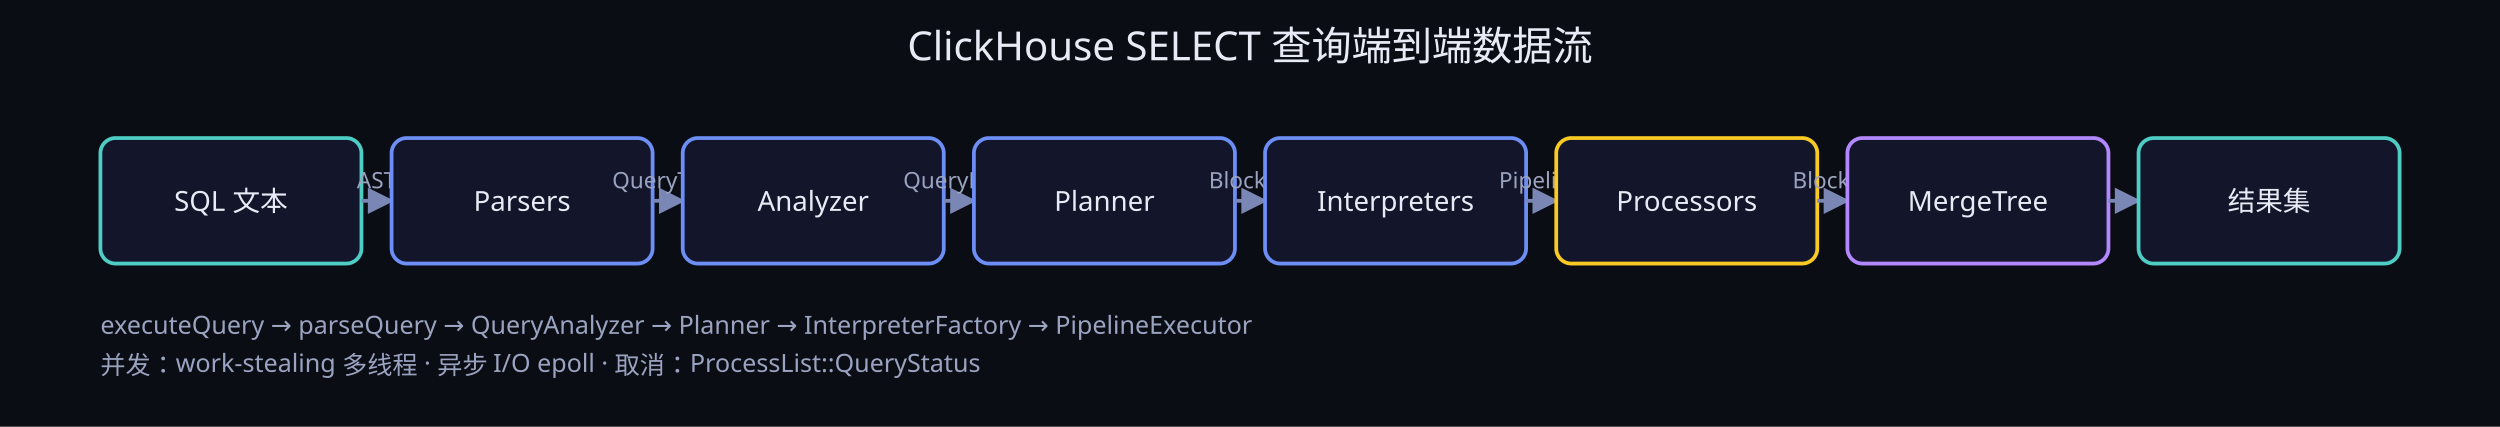
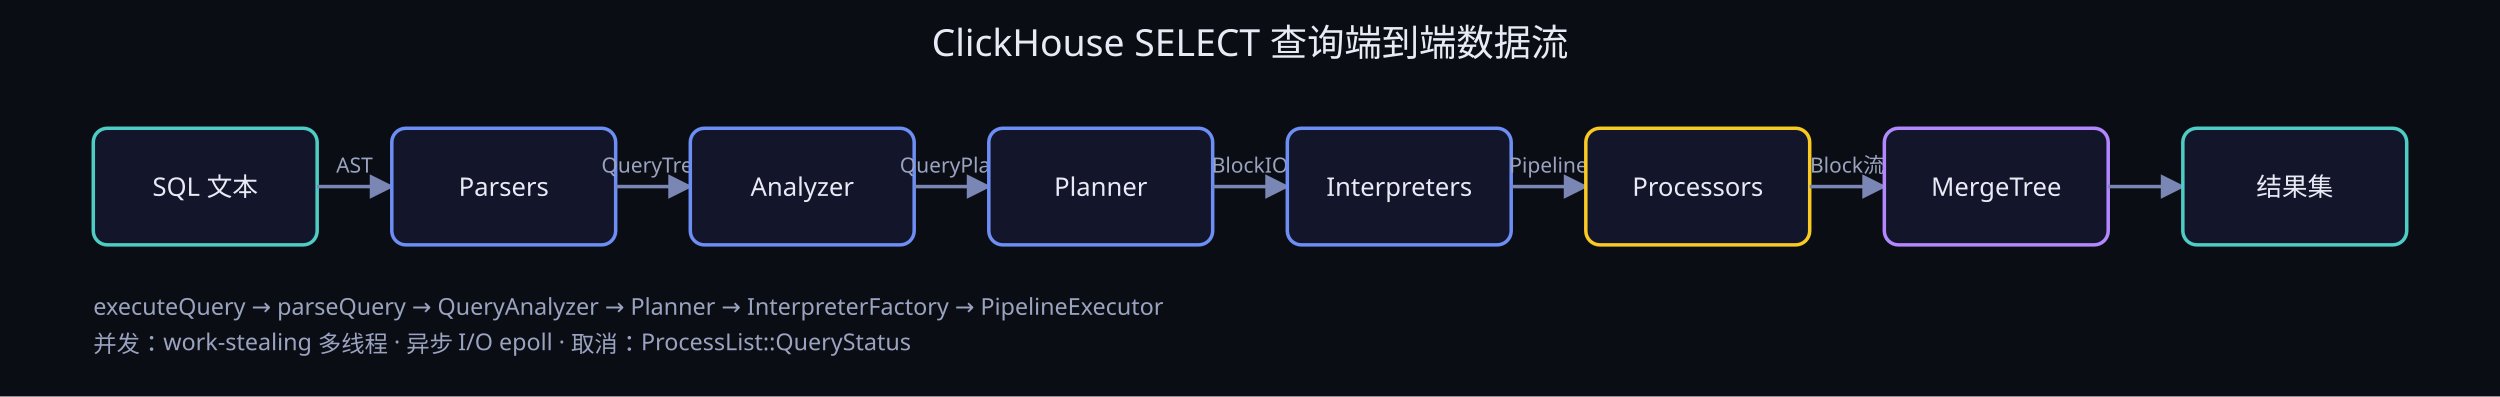
- <svg xmlns="http://www.w3.org/2000/svg" width="996" height="170" viewBox="0 0 996 170" font-family="system-ui, sans-serif">
-   <rect width="996" height="170" fill="#0b0d14" />
+ <svg xmlns="http://www.w3.org/2000/svg" width="1072" height="170" viewBox="0 0 1072 170" font-family="system-ui, sans-serif">
+   <rect width="1072" height="170" fill="#0b0d14" />
  <defs>
    <marker id="arrow" viewBox="0 0 10 10" refX="9" refY="5" markerWidth="7" markerHeight="7" orient="auto">
      <path d="M0,0 L10,5 L0,10 z" fill="#7a86b3" />
    </marker>
    <marker id="arrowc" viewBox="0 0 10 10" refX="9" refY="5" markerWidth="7" markerHeight="7" orient="auto">
      <path d="M0,0 L10,5 L0,10 z" fill="#4ecdc4" />
    </marker>
    <marker id="arrowy" viewBox="0 0 10 10" refX="9" refY="5" markerWidth="7" markerHeight="7" orient="auto">
      <path d="M0,0 L10,5 L0,10 z" fill="#f9ca24" />
    </marker>
    <marker id="arrowp" viewBox="0 0 10 10" refX="9" refY="5" markerWidth="7" markerHeight="7" orient="auto">
      <path d="M0,0 L10,5 L0,10 z" fill="#b388ff" />
    </marker>
    <marker id="arrowb" viewBox="0 0 10 10" refX="9" refY="5" markerWidth="7" markerHeight="7" orient="auto">
      <path d="M0,0 L10,5 L0,10 z" fill="#6c8ef5" />
    </marker>
  </defs>
-   <text x="498.0" y="24" text-anchor="middle" fill="#e8ebf5" font-size="16">ClickHouse SELECT 查询端到端数据流</text>
-   <rect x="40" y="55" width="104" height="50" rx="6" fill="#13162a" stroke="#4ecdc4" stroke-width="1.5" />
-   <text x="92" y="84" text-anchor="middle" fill="#e8ebf5" font-size="11">SQL 文本</text>
-   <path d="M144,80.0 L156,80.0" fill="none" stroke="#7a86b3" stroke-width="1.5" marker-end="url(#arrow)" />
-   <text x="150.0" y="75.0" text-anchor="middle" fill="#9aa3c0" font-size="9">AST</text>
-   <rect x="156" y="55" width="104" height="50" rx="6" fill="#13162a" stroke="#6c8ef5" stroke-width="1.5" />
-   <text x="208" y="84" text-anchor="middle" fill="#e8ebf5" font-size="11">Parsers</text>
-   <path d="M260,80.0 L272,80.0" fill="none" stroke="#7a86b3" stroke-width="1.5" marker-end="url(#arrow)" />
-   <text x="266.0" y="75.0" text-anchor="middle" fill="#9aa3c0" font-size="9">QueryTree</text>
-   <rect x="272" y="55" width="104" height="50" rx="6" fill="#13162a" stroke="#6c8ef5" stroke-width="1.5" />
-   <text x="324" y="84" text-anchor="middle" fill="#e8ebf5" font-size="11">Analyzer</text>
-   <path d="M376,80.0 L388,80.0" fill="none" stroke="#7a86b3" stroke-width="1.5" marker-end="url(#arrow)" />
-   <text x="382.0" y="75.0" text-anchor="middle" fill="#9aa3c0" font-size="9">QueryPlan</text>
-   <rect x="388" y="55" width="104" height="50" rx="6" fill="#13162a" stroke="#6c8ef5" stroke-width="1.5" />
-   <text x="440" y="84" text-anchor="middle" fill="#e8ebf5" font-size="11">Planner</text>
-   <path d="M492,80.0 L504,80.0" fill="none" stroke="#7a86b3" stroke-width="1.5" marker-end="url(#arrow)" />
-   <text x="498.0" y="75.0" text-anchor="middle" fill="#9aa3c0" font-size="9">BlockIO</text>
-   <rect x="504" y="55" width="104" height="50" rx="6" fill="#13162a" stroke="#6c8ef5" stroke-width="1.5" />
-   <text x="556" y="84" text-anchor="middle" fill="#e8ebf5" font-size="11">Interpreters</text>
-   <path d="M608,80.0 L620,80.0" fill="none" stroke="#7a86b3" stroke-width="1.5" marker-end="url(#arrow)" />
-   <text x="614.0" y="75.0" text-anchor="middle" fill="#9aa3c0" font-size="9">Pipeline</text>
-   <rect x="620" y="55" width="104" height="50" rx="6" fill="#13162a" stroke="#f9ca24" stroke-width="1.5" />
-   <text x="672" y="84" text-anchor="middle" fill="#e8ebf5" font-size="11">Processors</text>
-   <path d="M724,80.0 L736,80.0" fill="none" stroke="#7a86b3" stroke-width="1.5" marker-end="url(#arrow)" />
-   <text x="730.0" y="75.0" text-anchor="middle" fill="#9aa3c0" font-size="9">Block流</text>
-   <rect x="736" y="55" width="104" height="50" rx="6" fill="#13162a" stroke="#b388ff" stroke-width="1.5" />
-   <text x="788" y="84" text-anchor="middle" fill="#e8ebf5" font-size="11">MergeTree</text>
-   <path d="M840,80.0 L852,80.0" fill="none" stroke="#7a86b3" stroke-width="1.5" marker-end="url(#arrow)" />
-   <rect x="852" y="55" width="104" height="50" rx="6" fill="#13162a" stroke="#4ecdc4" stroke-width="1.5" />
-   <text x="904" y="84" text-anchor="middle" fill="#e8ebf5" font-size="11">结果集</text>
-   <text x="40" y="133" text-anchor="start" fill="#9aa3c0" font-size="10">executeQuery → parseQuery → QueryAnalyzer → Planner → InterpreterFactory → PipelineExecutor</text>
-   <text x="40" y="149" text-anchor="start" fill="#9aa3c0" font-size="10">并发：work-stealing 多线程 · 异步 I/O epoll · 取消：ProcessList::QueryStatus</text>
+   <text x="536.0" y="24" text-anchor="middle" fill="#e8ebf5" font-size="16">ClickHouse SELECT 查询端到端数据流</text>
+   <rect x="40" y="55" width="96" height="50" rx="6" fill="#13162a" stroke="#4ecdc4" stroke-width="1.5" />
+   <text x="88" y="84" text-anchor="middle" fill="#e8ebf5" font-size="11">SQL 文本</text>
+   <path d="M136,80.0 L168,80.0" fill="none" stroke="#7a86b3" stroke-width="1.5" marker-end="url(#arrow)" />
+   <text x="152.0" y="74.0" text-anchor="middle" fill="#9aa3c0" font-size="9">AST</text>
+   <rect x="168" y="55" width="96" height="50" rx="6" fill="#13162a" stroke="#6c8ef5" stroke-width="1.5" />
+   <text x="216" y="84" text-anchor="middle" fill="#e8ebf5" font-size="11">Parsers</text>
+   <path d="M264,80.0 L296,80.0" fill="none" stroke="#7a86b3" stroke-width="1.5" marker-end="url(#arrow)" />
+   <text x="280.0" y="74.0" text-anchor="middle" fill="#9aa3c0" font-size="9">QueryTree</text>
+   <rect x="296" y="55" width="96" height="50" rx="6" fill="#13162a" stroke="#6c8ef5" stroke-width="1.5" />
+   <text x="344" y="84" text-anchor="middle" fill="#e8ebf5" font-size="11">Analyzer</text>
+   <path d="M392,80.0 L424,80.0" fill="none" stroke="#7a86b3" stroke-width="1.5" marker-end="url(#arrow)" />
+   <text x="408.0" y="74.0" text-anchor="middle" fill="#9aa3c0" font-size="9">QueryPlan</text>
+   <rect x="424" y="55" width="96" height="50" rx="6" fill="#13162a" stroke="#6c8ef5" stroke-width="1.5" />
+   <text x="472" y="84" text-anchor="middle" fill="#e8ebf5" font-size="11">Planner</text>
+   <path d="M520,80.0 L552,80.0" fill="none" stroke="#7a86b3" stroke-width="1.5" marker-end="url(#arrow)" />
+   <text x="536.0" y="74.0" text-anchor="middle" fill="#9aa3c0" font-size="9">BlockIO</text>
+   <rect x="552" y="55" width="96" height="50" rx="6" fill="#13162a" stroke="#6c8ef5" stroke-width="1.5" />
+   <text x="600" y="84" text-anchor="middle" fill="#e8ebf5" font-size="11">Interpreters</text>
+   <path d="M648,80.0 L680,80.0" fill="none" stroke="#7a86b3" stroke-width="1.5" marker-end="url(#arrow)" />
+   <text x="664.0" y="74.0" text-anchor="middle" fill="#9aa3c0" font-size="9">Pipeline</text>
+   <rect x="680" y="55" width="96" height="50" rx="6" fill="#13162a" stroke="#f9ca24" stroke-width="1.5" />
+   <text x="728" y="84" text-anchor="middle" fill="#e8ebf5" font-size="11">Processors</text>
+   <path d="M776,80.0 L808,80.0" fill="none" stroke="#7a86b3" stroke-width="1.5" marker-end="url(#arrow)" />
+   <text x="792.0" y="74.0" text-anchor="middle" fill="#9aa3c0" font-size="9">Block流</text>
+   <rect x="808" y="55" width="96" height="50" rx="6" fill="#13162a" stroke="#b388ff" stroke-width="1.5" />
+   <text x="856" y="84" text-anchor="middle" fill="#e8ebf5" font-size="11">MergeTree</text>
+   <path d="M904,80.0 L936,80.0" fill="none" stroke="#7a86b3" stroke-width="1.5" marker-end="url(#arrow)" />
+   <rect x="936" y="55" width="96" height="50" rx="6" fill="#13162a" stroke="#4ecdc4" stroke-width="1.5" />
+   <text x="984" y="84" text-anchor="middle" fill="#e8ebf5" font-size="11">结果集</text>
+   <text x="40" y="135" text-anchor="start" fill="#9aa3c0" font-size="10">executeQuery → parseQuery → QueryAnalyzer → Planner → InterpreterFactory → PipelineExecutor</text>
+   <text x="40" y="151" text-anchor="start" fill="#9aa3c0" font-size="10">并发：work-stealing 多线程 · 异步 I/O epoll · 取消：ProcessList::QueryStatus</text>
</svg>
